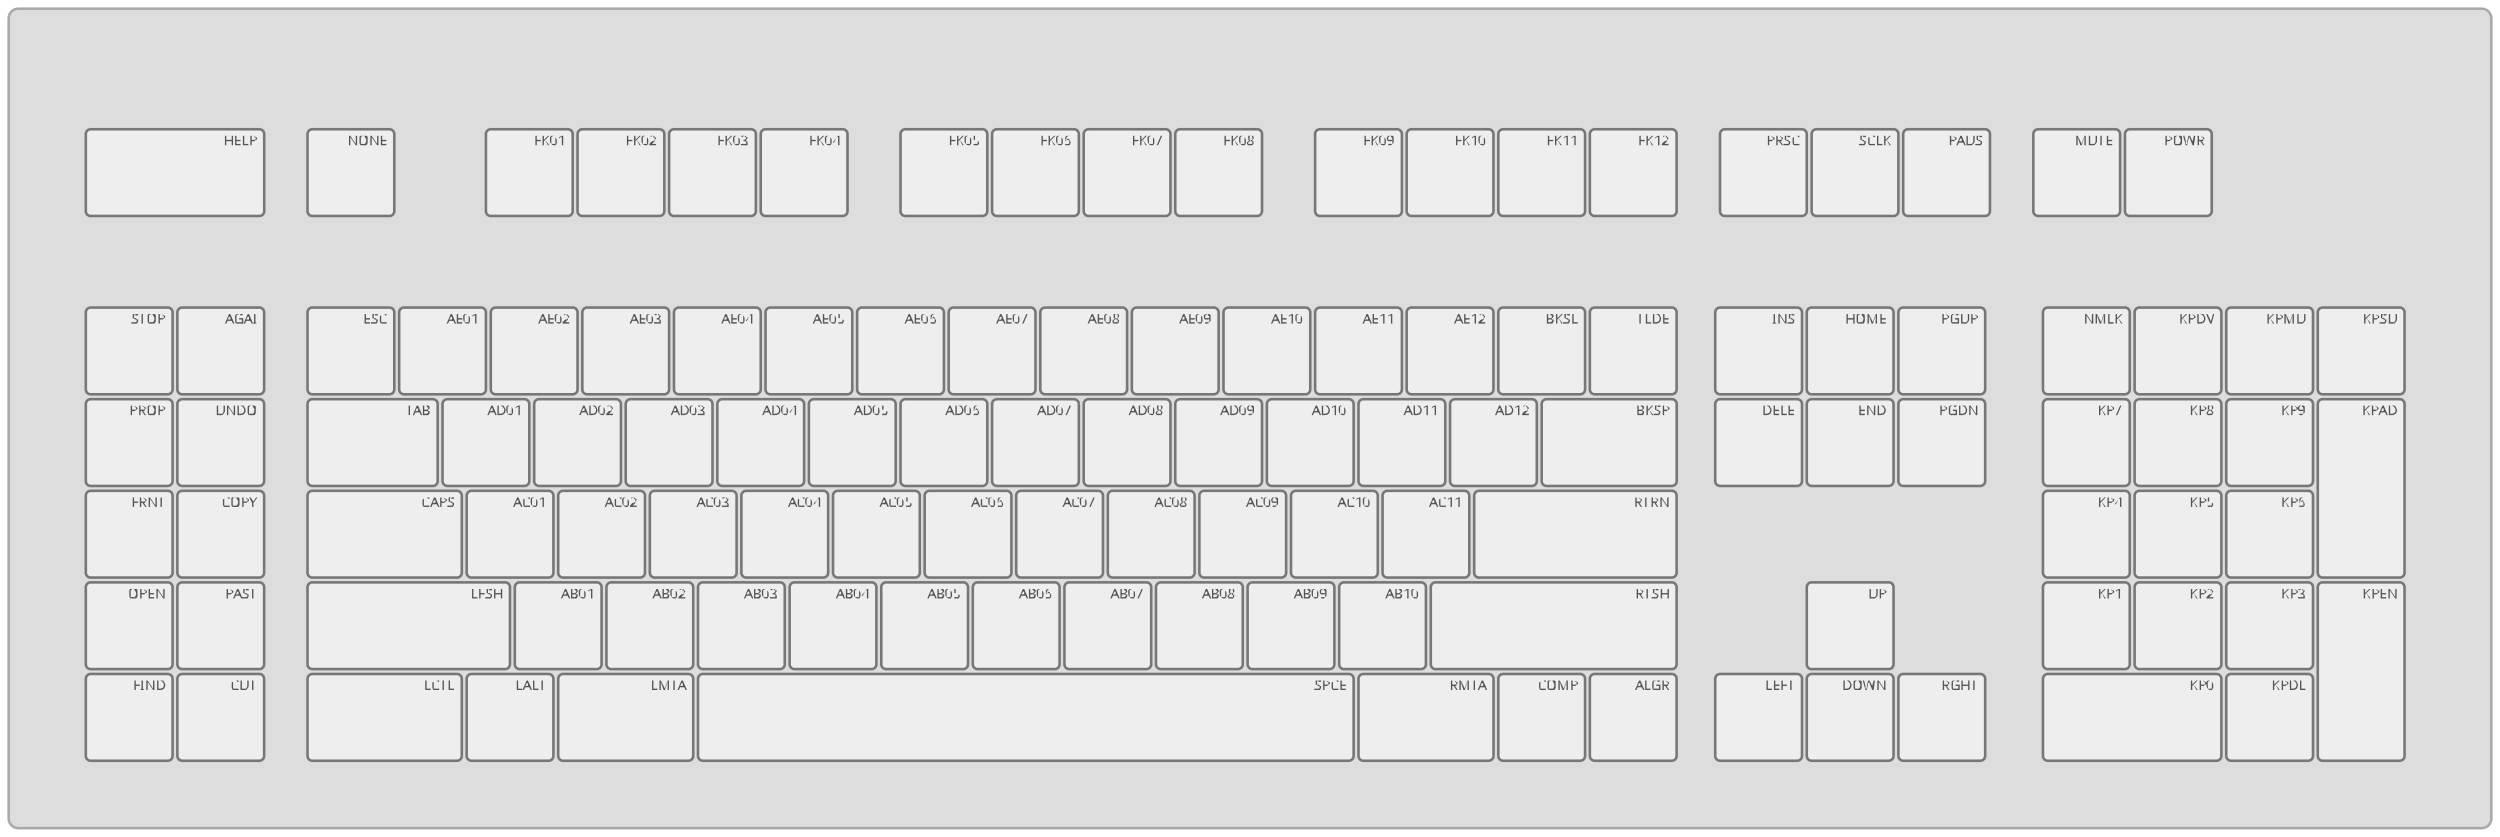
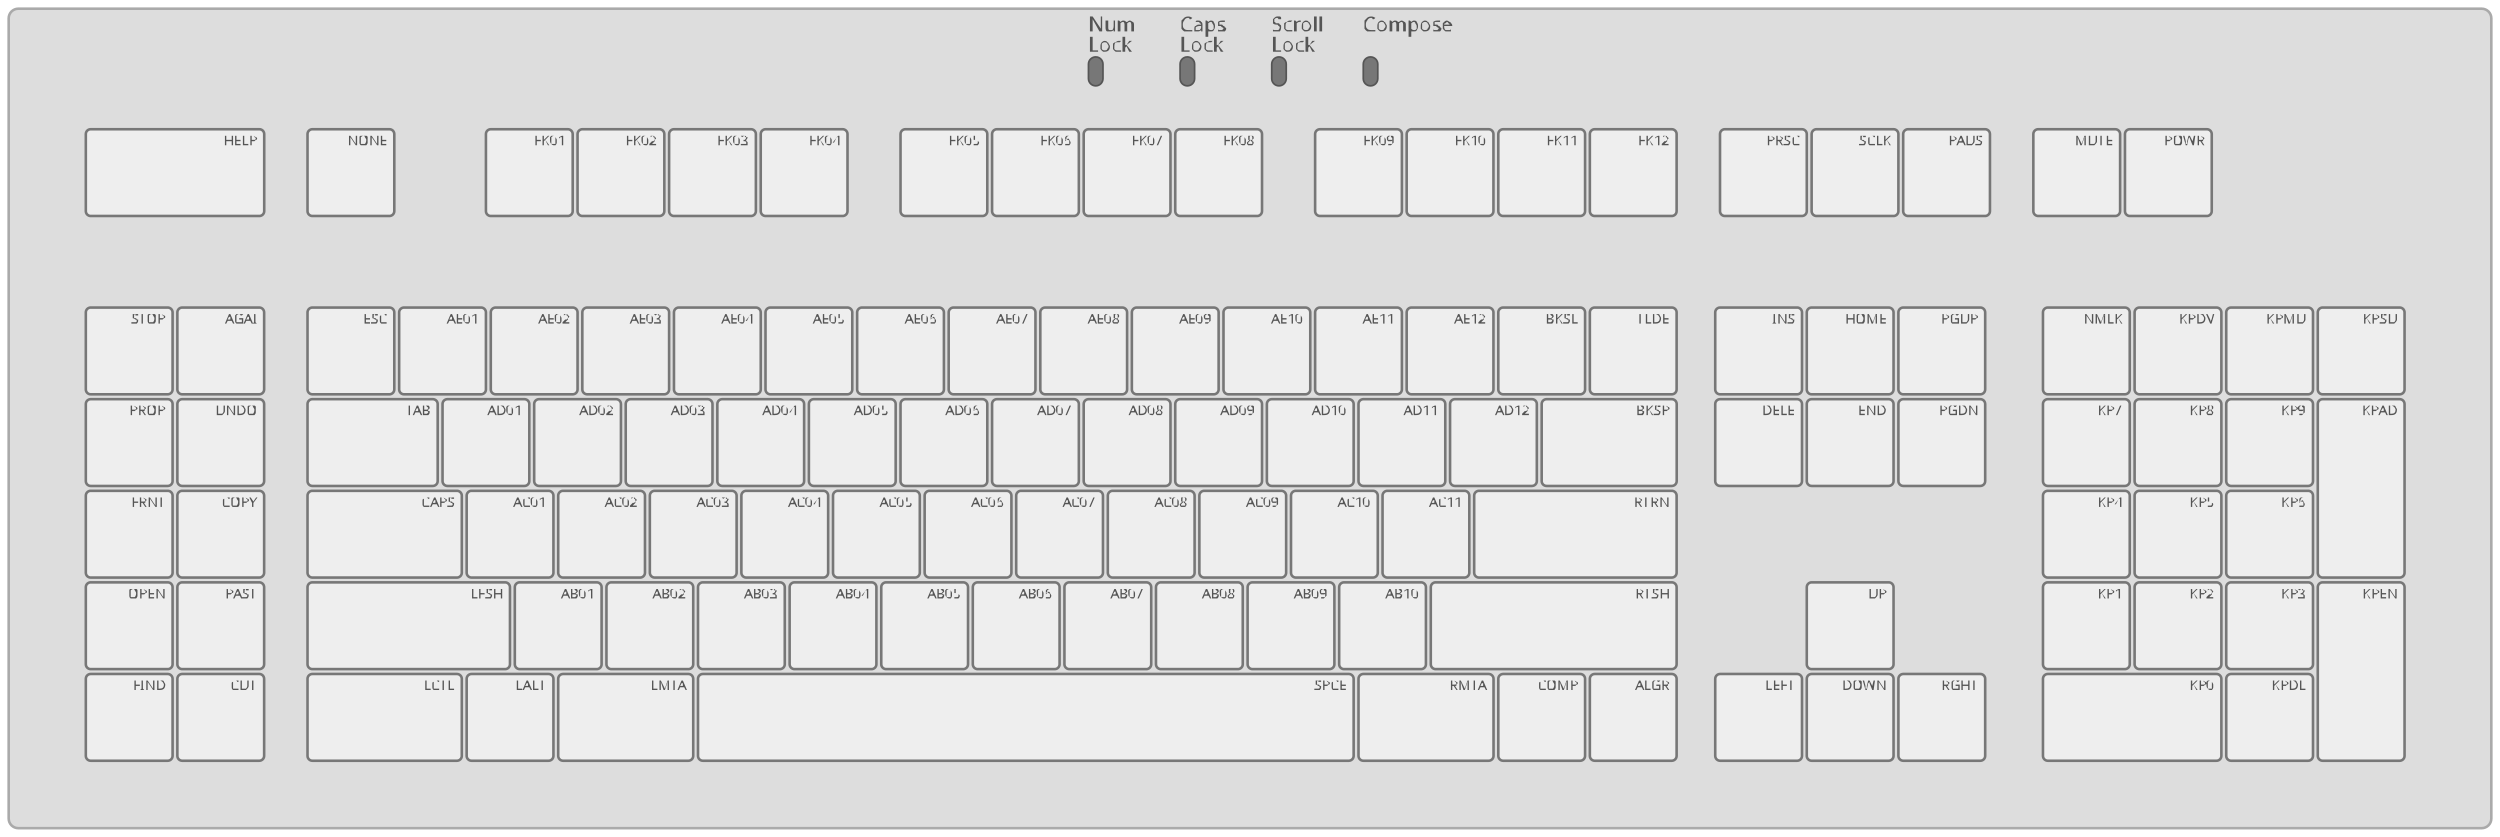
<svg xmlns="http://www.w3.org/2000/svg" width="1728.667" height="578.667" viewBox="-0.1 -0.1 28.811 9.644">
-   <style>.keyboard-frame { fill: var(--doodad-fill, #ddd); stroke: #aaa; stroke-width: 0.03; }.key { fill: var(--key-fill, #eee); stroke: #777; stroke-width: 0.03; }.key-id { fill: var(--key-id-fill, #555); font: 0.16px sans-serif; pointer-events: none; }</style>
+   <style>.keyboard-frame { fill: var(--doodad-fill, #ddd); stroke: #aaa; stroke-width: 0.03; }.key { fill: var(--key-fill, #eee); stroke: #777; stroke-width: 0.03; }.key-id { fill: var(--key-id-fill, #555); font: 0.16px sans-serif; pointer-events: none; }.indicator { fill: var(--indicator-off-fill, #777); stroke: #555; stroke-width: 0.02; }.label { fill: var(--label-fill, #555); font-family: sans-serif; pointer-events: none; }</style>
  <g id="keyboard-geometry">
    <g id="keyboard-decorations">
      <rect class="keyboard-frame" id="doodad-Edges" x="0" y="0" width="28.611" height="9.444" rx="0.111" ry="0.111" />
+       <rect class="indicator" id="indicator-CapsLock" x="13.5" y="0.556" width="0.167" height="0.333" rx="0.083" ry="0.083" style="--indicator-off-fill: #1e4d2b" />
+       <rect class="indicator" id="indicator-Compose" x="15.611" y="0.556" width="0.167" height="0.333" rx="0.083" ry="0.083" style="--indicator-off-fill: #1e4d2b" />
+       <rect class="indicator" id="indicator-ScrollLock" x="14.556" y="0.556" width="0.167" height="0.333" rx="0.083" ry="0.083" style="--indicator-off-fill: #1e4d2b" />
+       <rect class="indicator" id="indicator-NumLock" x="12.444" y="0.556" width="0.167" height="0.333" rx="0.083" ry="0.083" style="--indicator-off-fill: #1e4d2b" />
+       <text class="label" id="label-CapsLockLabel" x="13.5" y="0.172" text-anchor="start" dominant-baseline="central" font-size="0.233" style="--label-fill: #333">
+         <tspan x="13.5" dy="0">Caps</tspan>
+         <tspan x="13.5" dy="0.233">Lock</tspan>
+       </text>
+       <text class="label" id="label-ComposeLabel" x="15.611" y="0.172" text-anchor="start" dominant-baseline="central" font-size="0.233" style="--label-fill: #333">
+         <tspan x="15.611" dy="0">Compose</tspan>
+       </text>
+       <text class="label" id="label-ScrollLockLabel" x="14.556" y="0.172" text-anchor="start" dominant-baseline="central" font-size="0.233" style="--label-fill: #333">
+         <tspan x="14.556" dy="0">Scroll</tspan>
+         <tspan x="14.556" dy="0.233">Lock</tspan>
+       </text>
+       <text class="label" id="label-NumLockLabel" x="12.444" y="0.172" text-anchor="start" dominant-baseline="central" font-size="0.233" style="--label-fill: #333">
+         <tspan x="12.444" dy="0">Num</tspan>
+         <tspan x="12.444" dy="0.233">Lock</tspan>
+       </text>
    </g>
    <g id="keys">
      <g id="key-HELP" data-key-id="HELP" data-kbd-keycode="138">
        <rect class="key" x="0.889" y="1.389" width="2.056" height="1" rx="0.056" ry="0.056" />
      </g>
      <g id="key-NONE" data-key-id="NONE" data-kbd-keycode="">
        <rect class="key" x="3.444" y="1.389" width="1" height="1" rx="0.056" ry="0.056" />
      </g>
      <g id="key-FK01" data-key-id="FK01" data-kbd-keycode="59">
        <rect class="key" x="5.5" y="1.389" width="1" height="1" rx="0.056" ry="0.056" />
      </g>
      <g id="key-FK02" data-key-id="FK02" data-kbd-keycode="60">
        <rect class="key" x="6.556" y="1.389" width="1" height="1" rx="0.056" ry="0.056" />
      </g>
      <g id="key-FK03" data-key-id="FK03" data-kbd-keycode="61">
        <rect class="key" x="7.611" y="1.389" width="1" height="1" rx="0.056" ry="0.056" />
      </g>
      <g id="key-FK04" data-key-id="FK04" data-kbd-keycode="62">
        <rect class="key" x="8.667" y="1.389" width="1" height="1" rx="0.056" ry="0.056" />
      </g>
      <g id="key-FK05" data-key-id="FK05" data-kbd-keycode="63">
        <rect class="key" x="10.278" y="1.389" width="1" height="1" rx="0.056" ry="0.056" />
      </g>
      <g id="key-FK06" data-key-id="FK06" data-kbd-keycode="64">
        <rect class="key" x="11.333" y="1.389" width="1" height="1" rx="0.056" ry="0.056" />
      </g>
      <g id="key-FK07" data-key-id="FK07" data-kbd-keycode="65">
        <rect class="key" x="12.389" y="1.389" width="1" height="1" rx="0.056" ry="0.056" />
      </g>
      <g id="key-FK08" data-key-id="FK08" data-kbd-keycode="66">
        <rect class="key" x="13.444" y="1.389" width="1" height="1" rx="0.056" ry="0.056" />
      </g>
      <g id="key-FK09" data-key-id="FK09" data-kbd-keycode="67">
        <rect class="key" x="15.056" y="1.389" width="1" height="1" rx="0.056" ry="0.056" />
      </g>
      <g id="key-FK10" data-key-id="FK10" data-kbd-keycode="68">
        <rect class="key" x="16.111" y="1.389" width="1" height="1" rx="0.056" ry="0.056" />
      </g>
      <g id="key-FK11" data-key-id="FK11" data-kbd-keycode="87">
        <rect class="key" x="17.167" y="1.389" width="1" height="1" rx="0.056" ry="0.056" />
      </g>
      <g id="key-FK12" data-key-id="FK12" data-kbd-keycode="88">
        <rect class="key" x="18.222" y="1.389" width="1" height="1" rx="0.056" ry="0.056" />
      </g>
      <g id="key-PRSC" data-key-id="PRSC" data-kbd-keycode="99">
        <rect class="key" x="19.722" y="1.389" width="1" height="1" rx="0.056" ry="0.056" />
      </g>
      <g id="key-SCLK" data-key-id="SCLK" data-kbd-keycode="70">
        <rect class="key" x="20.778" y="1.389" width="1" height="1" rx="0.056" ry="0.056" />
      </g>
      <g id="key-PAUS" data-key-id="PAUS" data-kbd-keycode="119">
        <rect class="key" x="21.833" y="1.389" width="1" height="1" rx="0.056" ry="0.056" />
      </g>
      <g id="key-MUTE" data-key-id="MUTE" data-kbd-keycode="113">
        <rect class="key" x="23.333" y="1.389" width="1" height="1" rx="0.056" ry="0.056" />
      </g>
      <g id="key-POWR" data-key-id="POWR" data-kbd-keycode="116">
        <rect class="key" x="24.389" y="1.389" width="1" height="1" rx="0.056" ry="0.056" />
      </g>
      <g id="key-STOP" data-key-id="STOP" data-kbd-keycode="128">
        <rect class="key" x="0.889" y="3.444" width="1" height="1" rx="0.056" ry="0.056" />
      </g>
      <g id="key-AGAI" data-key-id="AGAI" data-kbd-keycode="129">
        <rect class="key" x="1.944" y="3.444" width="1" height="1" rx="0.056" ry="0.056" />
      </g>
      <g id="key-ESC" data-key-id="ESC" data-kbd-keycode="1">
        <rect class="key" x="3.444" y="3.444" width="1" height="1" rx="0.056" ry="0.056" />
      </g>
      <g id="key-AE01" data-key-id="AE01" data-kbd-keycode="2">
        <rect class="key" x="4.5" y="3.444" width="1" height="1" rx="0.056" ry="0.056" />
      </g>
      <g id="key-AE02" data-key-id="AE02" data-kbd-keycode="3">
        <rect class="key" x="5.556" y="3.444" width="1" height="1" rx="0.056" ry="0.056" />
      </g>
      <g id="key-AE03" data-key-id="AE03" data-kbd-keycode="4">
        <rect class="key" x="6.611" y="3.444" width="1" height="1" rx="0.056" ry="0.056" />
      </g>
      <g id="key-AE04" data-key-id="AE04" data-kbd-keycode="5">
        <rect class="key" x="7.667" y="3.444" width="1" height="1" rx="0.056" ry="0.056" />
      </g>
      <g id="key-AE05" data-key-id="AE05" data-kbd-keycode="6">
        <rect class="key" x="8.722" y="3.444" width="1" height="1" rx="0.056" ry="0.056" />
      </g>
      <g id="key-AE06" data-key-id="AE06" data-kbd-keycode="7">
        <rect class="key" x="9.778" y="3.444" width="1" height="1" rx="0.056" ry="0.056" />
      </g>
      <g id="key-AE07" data-key-id="AE07" data-kbd-keycode="8">
        <rect class="key" x="10.833" y="3.444" width="1" height="1" rx="0.056" ry="0.056" />
      </g>
      <g id="key-AE08" data-key-id="AE08" data-kbd-keycode="9">
        <rect class="key" x="11.889" y="3.444" width="1" height="1" rx="0.056" ry="0.056" />
      </g>
      <g id="key-AE09" data-key-id="AE09" data-kbd-keycode="10">
        <rect class="key" x="12.944" y="3.444" width="1" height="1" rx="0.056" ry="0.056" />
      </g>
      <g id="key-AE10" data-key-id="AE10" data-kbd-keycode="11">
        <rect class="key" x="14" y="3.444" width="1" height="1" rx="0.056" ry="0.056" />
      </g>
      <g id="key-AE11" data-key-id="AE11" data-kbd-keycode="12">
        <rect class="key" x="15.056" y="3.444" width="1" height="1" rx="0.056" ry="0.056" />
      </g>
      <g id="key-AE12" data-key-id="AE12" data-kbd-keycode="13">
        <rect class="key" x="16.111" y="3.444" width="1" height="1" rx="0.056" ry="0.056" />
      </g>
      <g id="key-BKSL" data-key-id="BKSL" data-kbd-keycode="43">
        <rect class="key" x="17.167" y="3.444" width="1" height="1" rx="0.056" ry="0.056" />
      </g>
      <g id="key-TLDE" data-key-id="TLDE" data-kbd-keycode="41">
        <rect class="key" x="18.222" y="3.444" width="1" height="1" rx="0.056" ry="0.056" />
      </g>
      <g id="key-PROP" data-key-id="PROP" data-kbd-keycode="130">
        <rect class="key" x="0.889" y="4.5" width="1" height="1" rx="0.056" ry="0.056" />
      </g>
      <g id="key-UNDO" data-key-id="UNDO" data-kbd-keycode="131">
        <rect class="key" x="1.944" y="4.5" width="1" height="1" rx="0.056" ry="0.056" />
      </g>
      <g id="key-TAB" data-key-id="TAB" data-kbd-keycode="15">
        <rect class="key" x="3.444" y="4.5" width="1.5" height="1" rx="0.056" ry="0.056" />
      </g>
      <g id="key-AD01" data-key-id="AD01" data-kbd-keycode="16">
        <rect class="key" x="5" y="4.5" width="1" height="1" rx="0.056" ry="0.056" />
      </g>
      <g id="key-AD02" data-key-id="AD02" data-kbd-keycode="17">
        <rect class="key" x="6.056" y="4.5" width="1" height="1" rx="0.056" ry="0.056" />
      </g>
      <g id="key-AD03" data-key-id="AD03" data-kbd-keycode="18">
        <rect class="key" x="7.111" y="4.5" width="1" height="1" rx="0.056" ry="0.056" />
      </g>
      <g id="key-AD04" data-key-id="AD04" data-kbd-keycode="19">
        <rect class="key" x="8.167" y="4.5" width="1" height="1" rx="0.056" ry="0.056" />
      </g>
      <g id="key-AD05" data-key-id="AD05" data-kbd-keycode="20">
        <rect class="key" x="9.222" y="4.5" width="1" height="1" rx="0.056" ry="0.056" />
      </g>
      <g id="key-AD06" data-key-id="AD06" data-kbd-keycode="21">
        <rect class="key" x="10.278" y="4.5" width="1" height="1" rx="0.056" ry="0.056" />
      </g>
      <g id="key-AD07" data-key-id="AD07" data-kbd-keycode="22">
        <rect class="key" x="11.333" y="4.5" width="1" height="1" rx="0.056" ry="0.056" />
      </g>
      <g id="key-AD08" data-key-id="AD08" data-kbd-keycode="23">
        <rect class="key" x="12.389" y="4.5" width="1" height="1" rx="0.056" ry="0.056" />
      </g>
      <g id="key-AD09" data-key-id="AD09" data-kbd-keycode="24">
        <rect class="key" x="13.444" y="4.5" width="1" height="1" rx="0.056" ry="0.056" />
      </g>
      <g id="key-AD10" data-key-id="AD10" data-kbd-keycode="25">
        <rect class="key" x="14.5" y="4.5" width="1" height="1" rx="0.056" ry="0.056" />
      </g>
      <g id="key-AD11" data-key-id="AD11" data-kbd-keycode="26">
        <rect class="key" x="15.556" y="4.5" width="1" height="1" rx="0.056" ry="0.056" />
      </g>
      <g id="key-AD12" data-key-id="AD12" data-kbd-keycode="27">
        <rect class="key" x="16.611" y="4.5" width="1" height="1" rx="0.056" ry="0.056" />
      </g>
      <g id="key-BKSP" data-key-id="BKSP" data-kbd-keycode="14">
        <rect class="key" x="17.667" y="4.5" width="1.556" height="1" rx="0.056" ry="0.056" style="--key-fill: #555" />
      </g>
      <g id="key-FRNT" data-key-id="FRNT" data-kbd-keycode="132">
        <rect class="key" x="0.889" y="5.556" width="1" height="1" rx="0.056" ry="0.056" />
      </g>
      <g id="key-COPY" data-key-id="COPY" data-kbd-keycode="133">
        <rect class="key" x="1.944" y="5.556" width="1" height="1" rx="0.056" ry="0.056" />
      </g>
      <g id="key-CAPS" data-key-id="CAPS" data-kbd-keycode="58">
        <rect class="key" x="3.444" y="5.556" width="1.778" height="1" rx="0.056" ry="0.056" />
      </g>
      <g id="key-AC01" data-key-id="AC01" data-kbd-keycode="30">
        <rect class="key" x="5.278" y="5.556" width="1" height="1" rx="0.056" ry="0.056" />
      </g>
      <g id="key-AC02" data-key-id="AC02" data-kbd-keycode="31">
        <rect class="key" x="6.333" y="5.556" width="1" height="1" rx="0.056" ry="0.056" />
      </g>
      <g id="key-AC03" data-key-id="AC03" data-kbd-keycode="32">
        <rect class="key" x="7.389" y="5.556" width="1" height="1" rx="0.056" ry="0.056" />
      </g>
      <g id="key-AC04" data-key-id="AC04" data-kbd-keycode="33">
        <rect class="key" x="8.444" y="5.556" width="1" height="1" rx="0.056" ry="0.056" />
      </g>
      <g id="key-AC05" data-key-id="AC05" data-kbd-keycode="34">
        <rect class="key" x="9.5" y="5.556" width="1" height="1" rx="0.056" ry="0.056" />
      </g>
      <g id="key-AC06" data-key-id="AC06" data-kbd-keycode="35">
        <rect class="key" x="10.556" y="5.556" width="1" height="1" rx="0.056" ry="0.056" />
      </g>
      <g id="key-AC07" data-key-id="AC07" data-kbd-keycode="36">
        <rect class="key" x="11.611" y="5.556" width="1" height="1" rx="0.056" ry="0.056" />
      </g>
      <g id="key-AC08" data-key-id="AC08" data-kbd-keycode="37">
        <rect class="key" x="12.667" y="5.556" width="1" height="1" rx="0.056" ry="0.056" />
      </g>
      <g id="key-AC09" data-key-id="AC09" data-kbd-keycode="38">
        <rect class="key" x="13.722" y="5.556" width="1" height="1" rx="0.056" ry="0.056" />
      </g>
      <g id="key-AC10" data-key-id="AC10" data-kbd-keycode="39">
        <rect class="key" x="14.778" y="5.556" width="1" height="1" rx="0.056" ry="0.056" />
      </g>
      <g id="key-AC11" data-key-id="AC11" data-kbd-keycode="40">
        <rect class="key" x="15.833" y="5.556" width="1" height="1" rx="0.056" ry="0.056" />
      </g>
      <g id="key-RTRN" data-key-id="RTRN" data-kbd-keycode="28">
        <rect class="key" x="16.889" y="5.556" width="2.333" height="1" rx="0.056" ry="0.056" />
      </g>
      <g id="key-OPEN" data-key-id="OPEN" data-kbd-keycode="134">
        <rect class="key" x="0.889" y="6.611" width="1" height="1" rx="0.056" ry="0.056" />
      </g>
      <g id="key-PAST" data-key-id="PAST" data-kbd-keycode="135">
        <rect class="key" x="1.944" y="6.611" width="1" height="1" rx="0.056" ry="0.056" />
      </g>
      <g id="key-LFSH" data-key-id="LFSH" data-kbd-keycode="42">
        <rect class="key" x="3.444" y="6.611" width="2.333" height="1" rx="0.056" ry="0.056" />
      </g>
      <g id="key-AB01" data-key-id="AB01" data-kbd-keycode="44">
        <rect class="key" x="5.833" y="6.611" width="1" height="1" rx="0.056" ry="0.056" />
      </g>
      <g id="key-AB02" data-key-id="AB02" data-kbd-keycode="45">
        <rect class="key" x="6.889" y="6.611" width="1" height="1" rx="0.056" ry="0.056" />
      </g>
      <g id="key-AB03" data-key-id="AB03" data-kbd-keycode="46">
        <rect class="key" x="7.944" y="6.611" width="1" height="1" rx="0.056" ry="0.056" />
      </g>
      <g id="key-AB04" data-key-id="AB04" data-kbd-keycode="47">
        <rect class="key" x="9" y="6.611" width="1" height="1" rx="0.056" ry="0.056" />
      </g>
      <g id="key-AB05" data-key-id="AB05" data-kbd-keycode="48">
        <rect class="key" x="10.056" y="6.611" width="1" height="1" rx="0.056" ry="0.056" />
      </g>
      <g id="key-AB06" data-key-id="AB06" data-kbd-keycode="49">
        <rect class="key" x="11.111" y="6.611" width="1" height="1" rx="0.056" ry="0.056" />
      </g>
      <g id="key-AB07" data-key-id="AB07" data-kbd-keycode="50">
        <rect class="key" x="12.167" y="6.611" width="1" height="1" rx="0.056" ry="0.056" />
      </g>
      <g id="key-AB08" data-key-id="AB08" data-kbd-keycode="51">
        <rect class="key" x="13.222" y="6.611" width="1" height="1" rx="0.056" ry="0.056" />
      </g>
      <g id="key-AB09" data-key-id="AB09" data-kbd-keycode="52">
        <rect class="key" x="14.278" y="6.611" width="1" height="1" rx="0.056" ry="0.056" />
      </g>
      <g id="key-AB10" data-key-id="AB10" data-kbd-keycode="53">
        <rect class="key" x="15.333" y="6.611" width="1" height="1" rx="0.056" ry="0.056" />
      </g>
      <g id="key-RTSH" data-key-id="RTSH" data-kbd-keycode="54">
        <rect class="key" x="16.389" y="6.611" width="2.833" height="1" rx="0.056" ry="0.056" style="--key-fill: #555" />
      </g>
      <g id="key-FIND" data-key-id="FIND" data-kbd-keycode="136">
        <rect class="key" x="0.889" y="7.667" width="1" height="1" rx="0.056" ry="0.056" />
      </g>
      <g id="key-CUT" data-key-id="CUT" data-kbd-keycode="137">
        <rect class="key" x="1.944" y="7.667" width="1" height="1" rx="0.056" ry="0.056" />
      </g>
      <g id="key-LCTL" data-key-id="LCTL" data-kbd-keycode="29">
        <rect class="key" x="3.444" y="7.667" width="1.778" height="1" rx="0.056" ry="0.056" />
      </g>
      <g id="key-LALT" data-key-id="LALT" data-kbd-keycode="56">
        <rect class="key" x="5.278" y="7.667" width="1" height="1" rx="0.056" ry="0.056" />
      </g>
      <g id="key-LMTA" data-key-id="LMTA" data-kbd-keycode="125">
        <rect class="key" x="6.333" y="7.667" width="1.556" height="1" rx="0.056" ry="0.056" />
      </g>
      <g id="key-SPCE" data-key-id="SPCE" data-kbd-keycode="57">
        <rect class="key" x="7.944" y="7.667" width="7.556" height="1" rx="0.056" ry="0.056" />
      </g>
      <g id="key-RMTA" data-key-id="RMTA" data-kbd-keycode="126">
        <rect class="key" x="15.556" y="7.667" width="1.556" height="1" rx="0.056" ry="0.056" />
      </g>
      <g id="key-COMP" data-key-id="COMP" data-kbd-keycode="127">
        <rect class="key" x="17.167" y="7.667" width="1" height="1" rx="0.056" ry="0.056" />
      </g>
      <g id="key-ALGR" data-key-id="ALGR" data-kbd-keycode="100">
        <rect class="key" x="18.222" y="7.667" width="1" height="1" rx="0.056" ry="0.056" />
      </g>
      <g id="key-INS" data-key-id="INS" data-kbd-keycode="110">
        <rect class="key" x="19.667" y="3.444" width="1" height="1" rx="0.056" ry="0.056" />
      </g>
      <g id="key-HOME" data-key-id="HOME" data-kbd-keycode="102">
        <rect class="key" x="20.722" y="3.444" width="1" height="1" rx="0.056" ry="0.056" />
      </g>
      <g id="key-PGUP" data-key-id="PGUP" data-kbd-keycode="104">
        <rect class="key" x="21.778" y="3.444" width="1" height="1" rx="0.056" ry="0.056" />
      </g>
      <g id="key-DELE" data-key-id="DELE" data-kbd-keycode="111">
        <rect class="key" x="19.667" y="4.5" width="1" height="1" rx="0.056" ry="0.056" />
      </g>
      <g id="key-END" data-key-id="END" data-kbd-keycode="107">
        <rect class="key" x="20.722" y="4.5" width="1" height="1" rx="0.056" ry="0.056" />
      </g>
      <g id="key-PGDN" data-key-id="PGDN" data-kbd-keycode="109">
        <rect class="key" x="21.778" y="4.5" width="1" height="1" rx="0.056" ry="0.056" />
      </g>
      <g id="key-UP" data-key-id="UP" data-kbd-keycode="103">
        <rect class="key" x="20.722" y="6.611" width="1" height="1" rx="0.056" ry="0.056" />
      </g>
      <g id="key-LEFT" data-key-id="LEFT" data-kbd-keycode="105">
        <rect class="key" x="19.667" y="7.667" width="1" height="1" rx="0.056" ry="0.056" />
      </g>
      <g id="key-DOWN" data-key-id="DOWN" data-kbd-keycode="108">
        <rect class="key" x="20.722" y="7.667" width="1" height="1" rx="0.056" ry="0.056" />
      </g>
      <g id="key-RGHT" data-key-id="RGHT" data-kbd-keycode="106">
        <rect class="key" x="21.778" y="7.667" width="1" height="1" rx="0.056" ry="0.056" />
      </g>
      <g id="key-NMLK" data-key-id="NMLK" data-kbd-keycode="69">
        <rect class="key" x="23.444" y="3.444" width="1" height="1" rx="0.056" ry="0.056" />
      </g>
      <g id="key-KPDV" data-key-id="KPDV" data-kbd-keycode="98">
        <rect class="key" x="24.5" y="3.444" width="1" height="1" rx="0.056" ry="0.056" />
      </g>
      <g id="key-KPMU" data-key-id="KPMU" data-kbd-keycode="55">
        <rect class="key" x="25.556" y="3.444" width="1" height="1" rx="0.056" ry="0.056" />
      </g>
      <g id="key-KPSU" data-key-id="KPSU" data-kbd-keycode="74">
        <rect class="key" x="26.611" y="3.444" width="1" height="1" rx="0.056" ry="0.056" />
      </g>
      <g id="key-KP7" data-key-id="KP7" data-kbd-keycode="71">
        <rect class="key" x="23.444" y="4.5" width="1" height="1" rx="0.056" ry="0.056" />
      </g>
      <g id="key-KP8" data-key-id="KP8" data-kbd-keycode="72">
        <rect class="key" x="24.5" y="4.5" width="1" height="1" rx="0.056" ry="0.056" />
      </g>
      <g id="key-KP9" data-key-id="KP9" data-kbd-keycode="73">
        <rect class="key" x="25.556" y="4.5" width="1" height="1" rx="0.056" ry="0.056" />
      </g>
      <g id="key-KPAD" data-key-id="KPAD" data-kbd-keycode="78">
        <rect class="key" x="26.611" y="4.5" width="1" height="2.056" rx="0.056" ry="0.056" style="--key-fill: #555" />
      </g>
      <g id="key-KP4" data-key-id="KP4" data-kbd-keycode="75">
        <rect class="key" x="23.444" y="5.556" width="1" height="1" rx="0.056" ry="0.056" />
      </g>
      <g id="key-KP5" data-key-id="KP5" data-kbd-keycode="76">
        <rect class="key" x="24.5" y="5.556" width="1" height="1" rx="0.056" ry="0.056" />
      </g>
      <g id="key-KP6" data-key-id="KP6" data-kbd-keycode="77">
        <rect class="key" x="25.556" y="5.556" width="1" height="1" rx="0.056" ry="0.056" />
      </g>
      <g id="key-KP1" data-key-id="KP1" data-kbd-keycode="79">
        <rect class="key" x="23.444" y="6.611" width="1" height="1" rx="0.056" ry="0.056" />
      </g>
      <g id="key-KP2" data-key-id="KP2" data-kbd-keycode="80">
        <rect class="key" x="24.5" y="6.611" width="1" height="1" rx="0.056" ry="0.056" />
      </g>
      <g id="key-KP3" data-key-id="KP3" data-kbd-keycode="81">
        <rect class="key" x="25.556" y="6.611" width="1" height="1" rx="0.056" ry="0.056" />
      </g>
      <g id="key-KPEN" data-key-id="KPEN" data-kbd-keycode="96">
        <rect class="key" x="26.611" y="6.611" width="1" height="2.056" rx="0.056" ry="0.056" style="--key-fill: #555" />
      </g>
      <g id="key-KP0" data-key-id="KP0" data-kbd-keycode="82">
        <rect class="key" x="23.444" y="7.667" width="2.056" height="1" rx="0.056" ry="0.056" />
      </g>
      <g id="key-KPDL" data-key-id="KPDL" data-kbd-keycode="83">
        <rect class="key" x="25.556" y="7.667" width="1" height="1" rx="0.056" ry="0.056" />
      </g>
    </g>
  </g>
  <g id="factory-legends">
    <text class="key-id" x="2.864" y="1.449" text-anchor="end" dominant-baseline="hanging">HELP</text>
    <text class="key-id" x="4.364" y="1.449" text-anchor="end" dominant-baseline="hanging">NONE</text>
    <text class="key-id" x="6.42" y="1.449" text-anchor="end" dominant-baseline="hanging">FK01</text>
    <text class="key-id" x="7.476" y="1.449" text-anchor="end" dominant-baseline="hanging">FK02</text>
    <text class="key-id" x="8.531" y="1.449" text-anchor="end" dominant-baseline="hanging">FK03</text>
    <text class="key-id" x="9.587" y="1.449" text-anchor="end" dominant-baseline="hanging">FK04</text>
    <text class="key-id" x="11.198" y="1.449" text-anchor="end" dominant-baseline="hanging">FK05</text>
    <text class="key-id" x="12.253" y="1.449" text-anchor="end" dominant-baseline="hanging">FK06</text>
    <text class="key-id" x="13.309" y="1.449" text-anchor="end" dominant-baseline="hanging">FK07</text>
    <text class="key-id" x="14.364" y="1.449" text-anchor="end" dominant-baseline="hanging">FK08</text>
    <text class="key-id" x="15.976" y="1.449" text-anchor="end" dominant-baseline="hanging">FK09</text>
    <text class="key-id" x="17.031" y="1.449" text-anchor="end" dominant-baseline="hanging">FK10</text>
    <text class="key-id" x="18.087" y="1.449" text-anchor="end" dominant-baseline="hanging">FK11</text>
    <text class="key-id" x="19.142" y="1.449" text-anchor="end" dominant-baseline="hanging">FK12</text>
    <text class="key-id" x="20.642" y="1.449" text-anchor="end" dominant-baseline="hanging">PRSC</text>
    <text class="key-id" x="21.698" y="1.449" text-anchor="end" dominant-baseline="hanging">SCLK</text>
    <text class="key-id" x="22.753" y="1.449" text-anchor="end" dominant-baseline="hanging">PAUS</text>
    <text class="key-id" x="24.253" y="1.449" text-anchor="end" dominant-baseline="hanging">MUTE</text>
    <text class="key-id" x="25.309" y="1.449" text-anchor="end" dominant-baseline="hanging">POWR</text>
    <text class="key-id" x="1.809" y="3.504" text-anchor="end" dominant-baseline="hanging">STOP</text>
    <text class="key-id" x="2.864" y="3.504" text-anchor="end" dominant-baseline="hanging">AGAI</text>
    <text class="key-id" x="4.364" y="3.504" text-anchor="end" dominant-baseline="hanging">ESC</text>
    <text class="key-id" x="5.42" y="3.504" text-anchor="end" dominant-baseline="hanging">AE01</text>
    <text class="key-id" x="6.476" y="3.504" text-anchor="end" dominant-baseline="hanging">AE02</text>
    <text class="key-id" x="7.531" y="3.504" text-anchor="end" dominant-baseline="hanging">AE03</text>
    <text class="key-id" x="8.587" y="3.504" text-anchor="end" dominant-baseline="hanging">AE04</text>
    <text class="key-id" x="9.642" y="3.504" text-anchor="end" dominant-baseline="hanging">AE05</text>
    <text class="key-id" x="10.698" y="3.504" text-anchor="end" dominant-baseline="hanging">AE06</text>
    <text class="key-id" x="11.753" y="3.504" text-anchor="end" dominant-baseline="hanging">AE07</text>
    <text class="key-id" x="12.809" y="3.504" text-anchor="end" dominant-baseline="hanging">AE08</text>
    <text class="key-id" x="13.864" y="3.504" text-anchor="end" dominant-baseline="hanging">AE09</text>
    <text class="key-id" x="14.92" y="3.504" text-anchor="end" dominant-baseline="hanging">AE10</text>
    <text class="key-id" x="15.976" y="3.504" text-anchor="end" dominant-baseline="hanging">AE11</text>
    <text class="key-id" x="17.031" y="3.504" text-anchor="end" dominant-baseline="hanging">AE12</text>
    <text class="key-id" x="18.087" y="3.504" text-anchor="end" dominant-baseline="hanging">BKSL</text>
    <text class="key-id" x="19.142" y="3.504" text-anchor="end" dominant-baseline="hanging">TLDE</text>
    <text class="key-id" x="1.809" y="4.56" text-anchor="end" dominant-baseline="hanging">PROP</text>
    <text class="key-id" x="2.864" y="4.56" text-anchor="end" dominant-baseline="hanging">UNDO</text>
    <text class="key-id" x="4.864" y="4.56" text-anchor="end" dominant-baseline="hanging">TAB</text>
    <text class="key-id" x="5.92" y="4.56" text-anchor="end" dominant-baseline="hanging">AD01</text>
    <text class="key-id" x="6.976" y="4.56" text-anchor="end" dominant-baseline="hanging">AD02</text>
    <text class="key-id" x="8.031" y="4.56" text-anchor="end" dominant-baseline="hanging">AD03</text>
    <text class="key-id" x="9.087" y="4.56" text-anchor="end" dominant-baseline="hanging">AD04</text>
    <text class="key-id" x="10.142" y="4.56" text-anchor="end" dominant-baseline="hanging">AD05</text>
    <text class="key-id" x="11.198" y="4.56" text-anchor="end" dominant-baseline="hanging">AD06</text>
    <text class="key-id" x="12.253" y="4.56" text-anchor="end" dominant-baseline="hanging">AD07</text>
    <text class="key-id" x="13.309" y="4.56" text-anchor="end" dominant-baseline="hanging">AD08</text>
    <text class="key-id" x="14.364" y="4.56" text-anchor="end" dominant-baseline="hanging">AD09</text>
    <text class="key-id" x="15.42" y="4.56" text-anchor="end" dominant-baseline="hanging">AD10</text>
    <text class="key-id" x="16.476" y="4.56" text-anchor="end" dominant-baseline="hanging">AD11</text>
    <text class="key-id" x="17.531" y="4.56" text-anchor="end" dominant-baseline="hanging">AD12</text>
    <text class="key-id" x="19.142" y="4.56" text-anchor="end" dominant-baseline="hanging" style="--key-id-fill: #eee">BKSP</text>
    <text class="key-id" x="1.809" y="5.616" text-anchor="end" dominant-baseline="hanging">FRNT</text>
    <text class="key-id" x="2.864" y="5.616" text-anchor="end" dominant-baseline="hanging">COPY</text>
    <text class="key-id" x="5.142" y="5.616" text-anchor="end" dominant-baseline="hanging">CAPS</text>
    <text class="key-id" x="6.198" y="5.616" text-anchor="end" dominant-baseline="hanging">AC01</text>
    <text class="key-id" x="7.253" y="5.616" text-anchor="end" dominant-baseline="hanging">AC02</text>
    <text class="key-id" x="8.309" y="5.616" text-anchor="end" dominant-baseline="hanging">AC03</text>
    <text class="key-id" x="9.364" y="5.616" text-anchor="end" dominant-baseline="hanging">AC04</text>
    <text class="key-id" x="10.42" y="5.616" text-anchor="end" dominant-baseline="hanging">AC05</text>
    <text class="key-id" x="11.476" y="5.616" text-anchor="end" dominant-baseline="hanging">AC06</text>
    <text class="key-id" x="12.531" y="5.616" text-anchor="end" dominant-baseline="hanging">AC07</text>
    <text class="key-id" x="13.587" y="5.616" text-anchor="end" dominant-baseline="hanging">AC08</text>
    <text class="key-id" x="14.642" y="5.616" text-anchor="end" dominant-baseline="hanging">AC09</text>
    <text class="key-id" x="15.698" y="5.616" text-anchor="end" dominant-baseline="hanging">AC10</text>
    <text class="key-id" x="16.753" y="5.616" text-anchor="end" dominant-baseline="hanging">AC11</text>
    <text class="key-id" x="19.142" y="5.616" text-anchor="end" dominant-baseline="hanging">RTRN</text>
    <text class="key-id" x="1.809" y="6.671" text-anchor="end" dominant-baseline="hanging">OPEN</text>
    <text class="key-id" x="2.864" y="6.671" text-anchor="end" dominant-baseline="hanging">PAST</text>
    <text class="key-id" x="5.698" y="6.671" text-anchor="end" dominant-baseline="hanging">LFSH</text>
    <text class="key-id" x="6.753" y="6.671" text-anchor="end" dominant-baseline="hanging">AB01</text>
    <text class="key-id" x="7.809" y="6.671" text-anchor="end" dominant-baseline="hanging">AB02</text>
    <text class="key-id" x="8.864" y="6.671" text-anchor="end" dominant-baseline="hanging">AB03</text>
    <text class="key-id" x="9.92" y="6.671" text-anchor="end" dominant-baseline="hanging">AB04</text>
    <text class="key-id" x="10.976" y="6.671" text-anchor="end" dominant-baseline="hanging">AB05</text>
    <text class="key-id" x="12.031" y="6.671" text-anchor="end" dominant-baseline="hanging">AB06</text>
    <text class="key-id" x="13.087" y="6.671" text-anchor="end" dominant-baseline="hanging">AB07</text>
    <text class="key-id" x="14.142" y="6.671" text-anchor="end" dominant-baseline="hanging">AB08</text>
    <text class="key-id" x="15.198" y="6.671" text-anchor="end" dominant-baseline="hanging">AB09</text>
    <text class="key-id" x="16.253" y="6.671" text-anchor="end" dominant-baseline="hanging">AB10</text>
    <text class="key-id" x="19.142" y="6.671" text-anchor="end" dominant-baseline="hanging" style="--key-id-fill: #eee">RTSH</text>
    <text class="key-id" x="1.809" y="7.727" text-anchor="end" dominant-baseline="hanging">FIND</text>
    <text class="key-id" x="2.864" y="7.727" text-anchor="end" dominant-baseline="hanging">CUT</text>
    <text class="key-id" x="5.142" y="7.727" text-anchor="end" dominant-baseline="hanging">LCTL</text>
    <text class="key-id" x="6.198" y="7.727" text-anchor="end" dominant-baseline="hanging">LALT</text>
    <text class="key-id" x="7.809" y="7.727" text-anchor="end" dominant-baseline="hanging">LMTA</text>
    <text class="key-id" x="15.42" y="7.727" text-anchor="end" dominant-baseline="hanging">SPCE</text>
    <text class="key-id" x="17.031" y="7.727" text-anchor="end" dominant-baseline="hanging">RMTA</text>
    <text class="key-id" x="18.087" y="7.727" text-anchor="end" dominant-baseline="hanging">COMP</text>
    <text class="key-id" x="19.142" y="7.727" text-anchor="end" dominant-baseline="hanging">ALGR</text>
    <text class="key-id" x="20.587" y="3.504" text-anchor="end" dominant-baseline="hanging">INS</text>
    <text class="key-id" x="21.642" y="3.504" text-anchor="end" dominant-baseline="hanging">HOME</text>
    <text class="key-id" x="22.698" y="3.504" text-anchor="end" dominant-baseline="hanging">PGUP</text>
    <text class="key-id" x="20.587" y="4.56" text-anchor="end" dominant-baseline="hanging">DELE</text>
    <text class="key-id" x="21.642" y="4.56" text-anchor="end" dominant-baseline="hanging">END</text>
    <text class="key-id" x="22.698" y="4.56" text-anchor="end" dominant-baseline="hanging">PGDN</text>
    <text class="key-id" x="21.642" y="6.671" text-anchor="end" dominant-baseline="hanging">UP</text>
    <text class="key-id" x="20.587" y="7.727" text-anchor="end" dominant-baseline="hanging">LEFT</text>
    <text class="key-id" x="21.642" y="7.727" text-anchor="end" dominant-baseline="hanging">DOWN</text>
    <text class="key-id" x="22.698" y="7.727" text-anchor="end" dominant-baseline="hanging">RGHT</text>
    <text class="key-id" x="24.364" y="3.504" text-anchor="end" dominant-baseline="hanging">NMLK</text>
    <text class="key-id" x="25.42" y="3.504" text-anchor="end" dominant-baseline="hanging">KPDV</text>
    <text class="key-id" x="26.476" y="3.504" text-anchor="end" dominant-baseline="hanging">KPMU</text>
    <text class="key-id" x="27.531" y="3.504" text-anchor="end" dominant-baseline="hanging">KPSU</text>
    <text class="key-id" x="24.364" y="4.56" text-anchor="end" dominant-baseline="hanging">KP7</text>
    <text class="key-id" x="25.42" y="4.56" text-anchor="end" dominant-baseline="hanging">KP8</text>
    <text class="key-id" x="26.476" y="4.56" text-anchor="end" dominant-baseline="hanging">KP9</text>
    <text class="key-id" x="27.531" y="4.56" text-anchor="end" dominant-baseline="hanging" style="--key-id-fill: #eee">KPAD</text>
    <text class="key-id" x="24.364" y="5.616" text-anchor="end" dominant-baseline="hanging">KP4</text>
    <text class="key-id" x="25.42" y="5.616" text-anchor="end" dominant-baseline="hanging">KP5</text>
    <text class="key-id" x="26.476" y="5.616" text-anchor="end" dominant-baseline="hanging">KP6</text>
    <text class="key-id" x="24.364" y="6.671" text-anchor="end" dominant-baseline="hanging">KP1</text>
    <text class="key-id" x="25.42" y="6.671" text-anchor="end" dominant-baseline="hanging">KP2</text>
    <text class="key-id" x="26.476" y="6.671" text-anchor="end" dominant-baseline="hanging">KP3</text>
    <text class="key-id" x="27.531" y="6.671" text-anchor="end" dominant-baseline="hanging" style="--key-id-fill: #eee">KPEN</text>
    <text class="key-id" x="25.42" y="7.727" text-anchor="end" dominant-baseline="hanging">KP0</text>
    <text class="key-id" x="26.476" y="7.727" text-anchor="end" dominant-baseline="hanging">KPDL</text>
  </g>
  <g id="overlay-legends" />
</svg>
